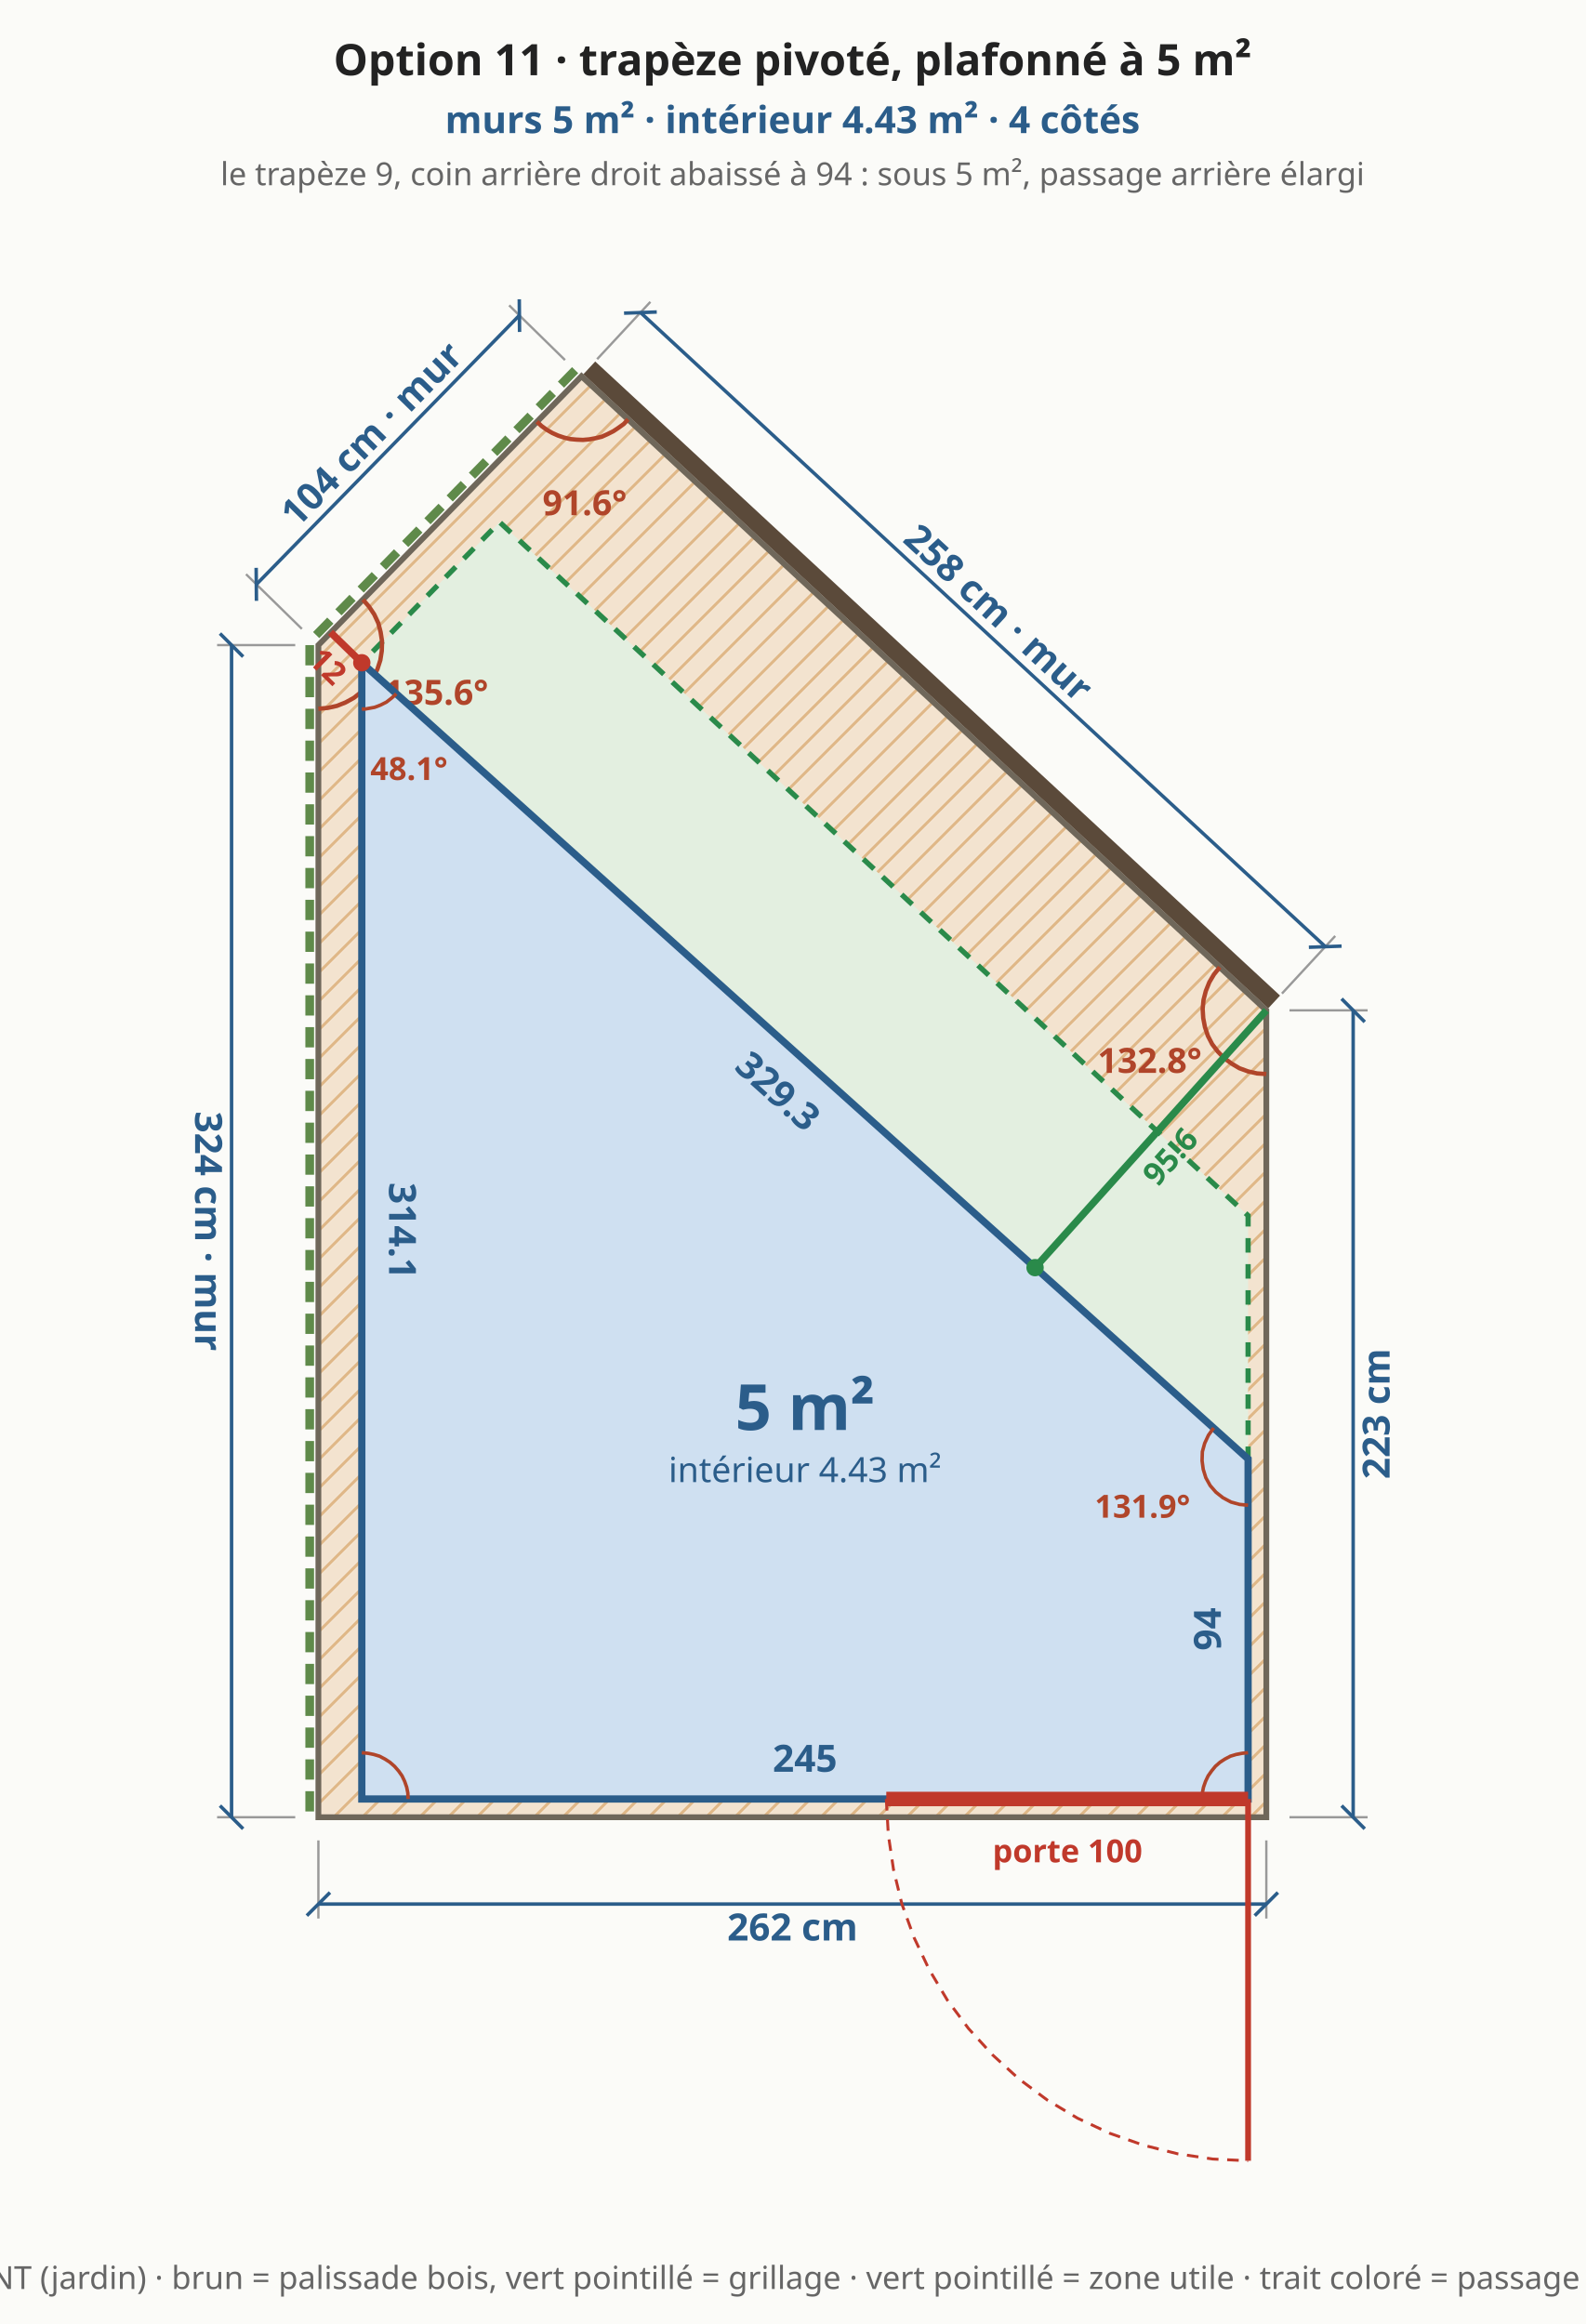
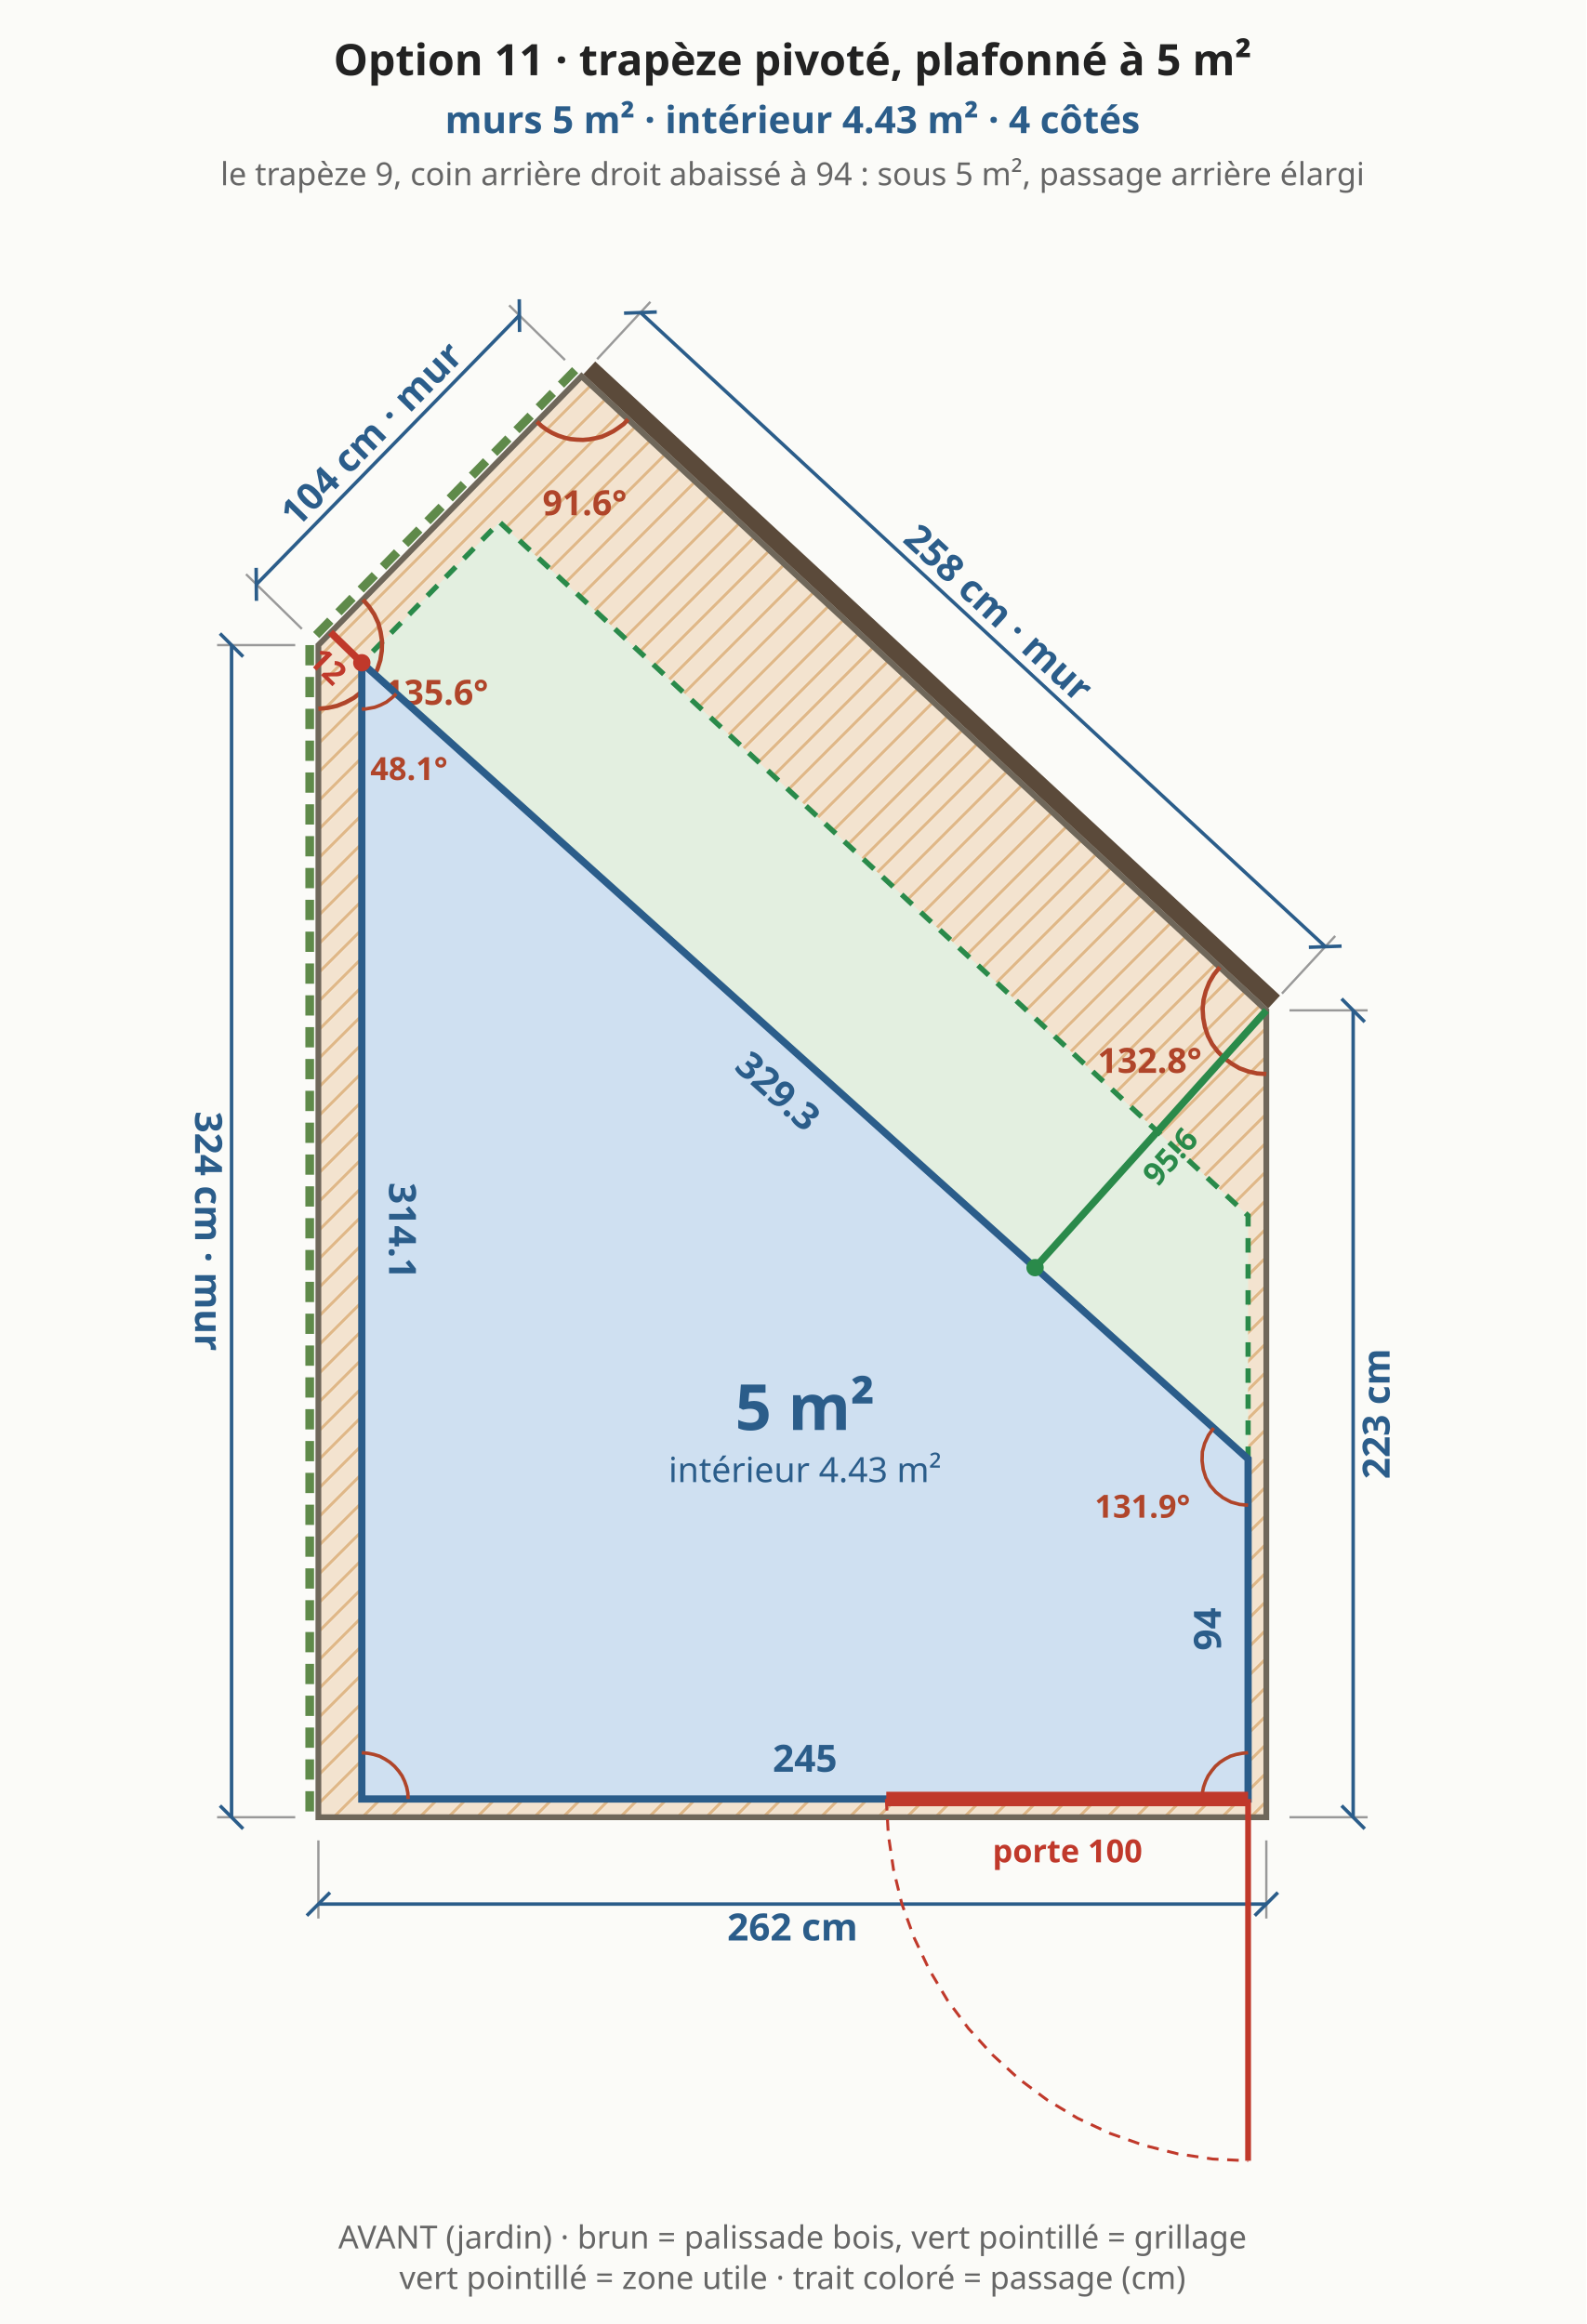
<svg xmlns="http://www.w3.org/2000/svg" viewBox="0 0 548 803" font-family="system-ui,sans-serif" font-size="13">
  <rect width="548" height="803" fill="#fbfbf8" />
  <defs>
    <pattern id="bande" width="7" height="7" patternUnits="userSpaceOnUse" patternTransform="rotate(45)">
      <rect width="7" height="7" fill="#f3e3cf" />
      <line x1="0" y1="0" x2="0" y2="7" stroke="#e0b98a" stroke-width="2" />
    </pattern>
  </defs>
  <polygon points="110.0,627.9 437.5,627.9 437.5,349.1 200.9,130.0 110.0,222.9" fill="url(#bande)" stroke="#6f675a" stroke-width="2" />
  <polygon points="125.0,621.6 431.2,621.6 431.2,420.0 172.6,180.4 125.0,229.0" fill="#e3efe0" stroke="#2a8a4a" stroke-width="1.8" stroke-dasharray="5 4" />
  <line x1="110.0" y1="635.9" x2="110.0" y2="662.9" stroke="#999" stroke-width="0.8" />
  <line x1="437.5" y1="635.9" x2="437.5" y2="662.9" stroke="#999" stroke-width="0.8" />
  <line x1="110.0" y1="657.9" x2="437.5" y2="657.9" stroke="#2b5d8a" stroke-width="1.2" />
  <line x1="106.0" y1="661.9" x2="114.0" y2="653.9" stroke="#2b5d8a" stroke-width="1.2" />
  <line x1="433.5" y1="661.9" x2="441.5" y2="653.9" stroke="#2b5d8a" stroke-width="1.2" />
  <text x="273.8" y="665.9" text-anchor="middle" dominant-baseline="middle" fill="#2b5d8a" font-size="13" font-weight="bold" transform="rotate(0.0 273.8 665.9)">262 cm</text>
  <line x1="445.5" y1="627.9" x2="472.5" y2="627.9" stroke="#999" stroke-width="0.8" />
  <line x1="445.5" y1="349.1" x2="472.5" y2="349.1" stroke="#999" stroke-width="0.8" />
  <line x1="467.5" y1="627.9" x2="467.5" y2="349.1" stroke="#2b5d8a" stroke-width="1.2" />
  <line x1="471.5" y1="631.9" x2="463.5" y2="623.9" stroke="#2b5d8a" stroke-width="1.2" />
  <line x1="471.5" y1="353.1" x2="463.5" y2="345.1" stroke="#2b5d8a" stroke-width="1.2" />
  <text x="475.5" y="488.5" text-anchor="middle" dominant-baseline="middle" fill="#2b5d8a" font-size="13" font-weight="bold" transform="rotate(-90.0 475.5 488.5)">223 cm</text>
  <line x1="440.2" y1="346.2" x2="203.6" y2="127.1" stroke="#5b4a3a" stroke-width="6" />
  <line x1="442.9" y1="343.3" x2="461.3" y2="323.4" stroke="#999" stroke-width="0.8" />
  <line x1="206.3" y1="124.1" x2="224.7" y2="104.3" stroke="#999" stroke-width="0.8" />
  <line x1="457.9" y1="327.1" x2="221.3" y2="108.0" stroke="#2b5d8a" stroke-width="1.2" />
  <line x1="463.5" y1="326.9" x2="452.2" y2="327.3" stroke="#2b5d8a" stroke-width="1.2" />
  <line x1="226.9" y1="107.8" x2="215.6" y2="108.2" stroke="#2b5d8a" stroke-width="1.2" />
  <text x="345.0" y="211.7" text-anchor="middle" dominant-baseline="middle" fill="#2b5d8a" font-size="13" font-weight="bold" transform="rotate(42.8 345.0 211.7)">258 cm · mur</text>
  <line x1="198.7" y1="127.9" x2="107.9" y2="220.8" stroke="#5f8a4a" stroke-width="3" stroke-dasharray="7 4" />
  <line x1="195.2" y1="124.4" x2="175.9" y2="105.5" stroke="#999" stroke-width="0.8" />
  <line x1="104.3" y1="217.3" x2="85.0" y2="198.4" stroke="#999" stroke-width="0.8" />
  <line x1="179.4" y1="109.0" x2="88.6" y2="201.9" stroke="#2b5d8a" stroke-width="1.2" />
  <line x1="179.4" y1="103.4" x2="179.5" y2="114.7" stroke="#2b5d8a" stroke-width="1.2" />
  <line x1="88.5" y1="196.2" x2="88.6" y2="207.6" stroke="#2b5d8a" stroke-width="1.2" />
  <text x="128.3" y="149.9" text-anchor="middle" dominant-baseline="middle" fill="#2b5d8a" font-size="13" font-weight="bold" transform="rotate(-45.6 128.3 149.9)">104 cm · mur</text>
  <line x1="107.0" y1="222.9" x2="107.0" y2="627.9" stroke="#5f8a4a" stroke-width="3" stroke-dasharray="7 4" />
  <line x1="102.0" y1="222.9" x2="75.0" y2="222.9" stroke="#999" stroke-width="0.8" />
  <line x1="102.0" y1="627.9" x2="75.0" y2="627.9" stroke="#999" stroke-width="0.8" />
  <line x1="80.0" y1="222.9" x2="80.0" y2="627.9" stroke="#2b5d8a" stroke-width="1.2" />
  <line x1="76.0" y1="218.9" x2="84.0" y2="226.9" stroke="#2b5d8a" stroke-width="1.2" />
  <line x1="76.0" y1="623.9" x2="84.0" y2="631.9" stroke="#2b5d8a" stroke-width="1.2" />
  <text x="72.0" y="425.4" text-anchor="middle" dominant-baseline="middle" fill="#2b5d8a" font-size="13" font-weight="bold" transform="rotate(90.0 72.0 425.4)">324 cm · mur</text>
  <polyline points="421.4,334.2 419.4,336.7 417.8,339.4 416.6,342.4 415.8,345.5 415.5,348.6 415.7,351.8 416.3,354.9 417.3,357.9 418.8,360.8 420.7,363.3 422.9,365.6 425.5,367.5 428.2,369.1 431.2,370.2 434.3,370.9 437.5,371.1" fill="none" stroke="#b0452a" stroke-width="1.5" />
  <text x="397.2" y="370.7" text-anchor="middle" fill="#b0452a" font-size="12" font-weight="bold">132.8°</text>
  <polyline points="185.5,145.7 187.1,147.2 188.9,148.5 190.8,149.6 192.8,150.5 194.9,151.2 197.0,151.7 199.2,151.9 201.4,152.0 203.6,151.8 205.8,151.4 207.9,150.9 209.9,150.0 211.9,149.0 213.7,147.8 215.5,146.5 217.0,144.9" fill="none" stroke="#b0452a" stroke-width="1.5" />
  <text x="202.0" y="178.0" text-anchor="middle" fill="#b0452a" font-size="12" font-weight="bold">91.6°</text>
  <polyline points="110.0,244.9 113.2,244.6 116.4,243.9 119.4,242.7 122.3,241.1 124.8,239.1 127.1,236.8 128.9,234.1 130.4,231.2 131.4,228.1 131.9,224.9 132.0,221.6 131.5,218.4 130.7,215.3 129.3,212.3 127.5,209.6 125.4,207.2" fill="none" stroke="#b0452a" stroke-width="1.5" />
  <text x="150.7" y="243.5" text-anchor="middle" fill="#b0452a" font-size="12" font-weight="bold">135.6°</text>
  <polygon points="125.0,621.6 431.2,621.6 431.2,504.1 125.0,229.0" fill="#cfe0f1" stroke="#2b5d8a" stroke-width="2.5" />
  <text x="278.1" y="607.6" text-anchor="middle" dominant-baseline="middle" fill="#2b5d8a" font-size="13" font-weight="bold" transform="rotate(0.0 278.1 607.6)">245</text>
  <text x="417.2" y="562.9" text-anchor="middle" dominant-baseline="middle" fill="#2b5d8a" font-size="13" font-weight="bold" transform="rotate(-90.0 417.2 562.9)">94</text>
  <text x="268.8" y="377.0" text-anchor="middle" dominant-baseline="middle" fill="#2b5d8a" font-size="13" font-weight="bold" transform="rotate(41.9 268.8 377.0)">329.3</text>
  <text x="139.0" y="425.3" text-anchor="middle" dominant-baseline="middle" fill="#2b5d8a" font-size="13" font-weight="bold" transform="rotate(90.0 139.0 425.3)">314.1</text>
  <polyline points="141.0,621.6 140.9,619.5 140.5,617.5 139.8,615.5 138.9,613.6 137.7,611.9 136.3,610.3 134.7,608.9 133.0,607.8 131.1,606.8 129.1,606.2 127.1,605.8 125.0,605.6" fill="none" stroke="#b0452a" stroke-width="1.2" />
  <polyline points="431.2,605.6 429.2,605.8 427.1,606.2 425.1,606.8 423.2,607.8 421.5,608.9 419.9,610.3 418.6,611.9 417.4,613.6 416.5,615.5 415.8,617.5 415.4,619.5 415.2,621.6" fill="none" stroke="#b0452a" stroke-width="1.2" />
  <polyline points="419.3,493.4 417.5,495.9 416.2,498.7 415.4,501.6 415.3,504.7 415.7,507.7 416.6,510.6 418.1,513.3 420.1,515.6 422.5,517.5 425.3,519.0 428.2,519.8 431.2,520.1" fill="none" stroke="#b0452a" stroke-width="1.2" />
  <text x="394.7" y="524.4" text-anchor="middle" fill="#b0452a" font-size="11" font-weight="bold">131.9°</text>
  <polyline points="125.0,245.0 126.1,245.0 127.2,244.8 128.3,244.6 129.4,244.4 130.5,244.0 131.5,243.6 132.5,243.1 133.5,242.6 134.4,241.9 135.3,241.2 136.1,240.5 136.9,239.7" fill="none" stroke="#b0452a" stroke-width="1.2" />
  <text x="141.3" y="269.5" text-anchor="middle" fill="#b0452a" font-size="11" font-weight="bold">48.1°</text>
  <line x1="306.2" y1="621.6" x2="431.2" y2="621.6" stroke="#c0392b" stroke-width="5" />
  <line x1="431.2" y1="621.6" x2="431.2" y2="746.6" stroke="#c0392b" stroke-width="2" />
  <polyline points="306.2,621.6 306.9,633.9 308.7,646.0 311.6,657.9 315.8,669.5 321.0,680.5 327.3,691.1 334.6,700.9 342.9,710.0 352.0,718.3 361.8,725.6 372.3,731.9 383.4,737.1 395.0,741.2 406.9,744.2 419.0,746.0 431.2,746.6" fill="none" stroke="#c0392b" stroke-width="1" stroke-dasharray="4 3" />
  <text x="368.8" y="639.6" text-anchor="middle" dominant-baseline="middle" fill="#c0392b" font-size="11" font-weight="bold">porte 100</text>
  <line x1="357.6" y1="438.0" x2="437.5" y2="349.1" stroke="#2a8a4a" stroke-width="2.5" />
  <circle cx="357.6" cy="438.0" r="3" fill="#2a8a4a" />
  <text x="404.3" y="399.6" text-anchor="middle" dominant-baseline="middle" fill="#2a8a4a" font-size="11" font-weight="bold" transform="rotate(-48.1 404.3 399.6)">95.6</text>
  <line x1="125.0" y1="229.0" x2="114.2" y2="218.5" stroke="#c0392b" stroke-width="2.5" />
  <circle cx="125.0" cy="229.0" r="3" fill="#c0392b" />
  <text x="113.3" y="230.2" text-anchor="middle" dominant-baseline="middle" fill="#c0392b" font-size="11" font-weight="bold" transform="rotate(44.3 113.3 230.2)">12</text>
  <text x="278.1" y="494.1" text-anchor="middle" fill="#2b5d8a" font-size="22" font-weight="bold">5 m²</text>
  <text x="278.1" y="512.1" text-anchor="middle" fill="#2b5d8a" font-size="12" font-weight="normal">intérieur 4.43 m²</text>
  <text x="273.8" y="26.0" text-anchor="middle" fill="#222" font-size="15" font-weight="bold">Option 11 · trapèze pivoté, plafonné à 5 m²</text>
  <text x="273.8" y="46.0" text-anchor="middle" fill="#2b5d8a" font-size="13" font-weight="bold">murs 5 m² · intérieur 4.43 m² · 4 côtés</text>
  <text x="273.8" y="64.0" text-anchor="middle" fill="#666" font-size="11" font-weight="normal">le trapèze 9, coin arrière droit abaissé à 94 : sous 5 m², passage arrière élargi</text>
-   <text x="273.8" y="790.9" text-anchor="middle" fill="#666" font-size="11" font-weight="normal">AVANT (jardin) · brun = palissade bois, vert pointillé = grillage · vert pointillé = zone utile · trait coloré = passage (cm)</text>
+   <text x="273.8" y="776.9" text-anchor="middle" fill="#666" font-size="11" font-weight="normal">AVANT (jardin) · brun = palissade bois, vert pointillé = grillage</text>
+   <text x="273.8" y="790.9" text-anchor="middle" fill="#666" font-size="11" font-weight="normal">vert pointillé = zone utile · trait coloré = passage (cm)</text>
</svg>
